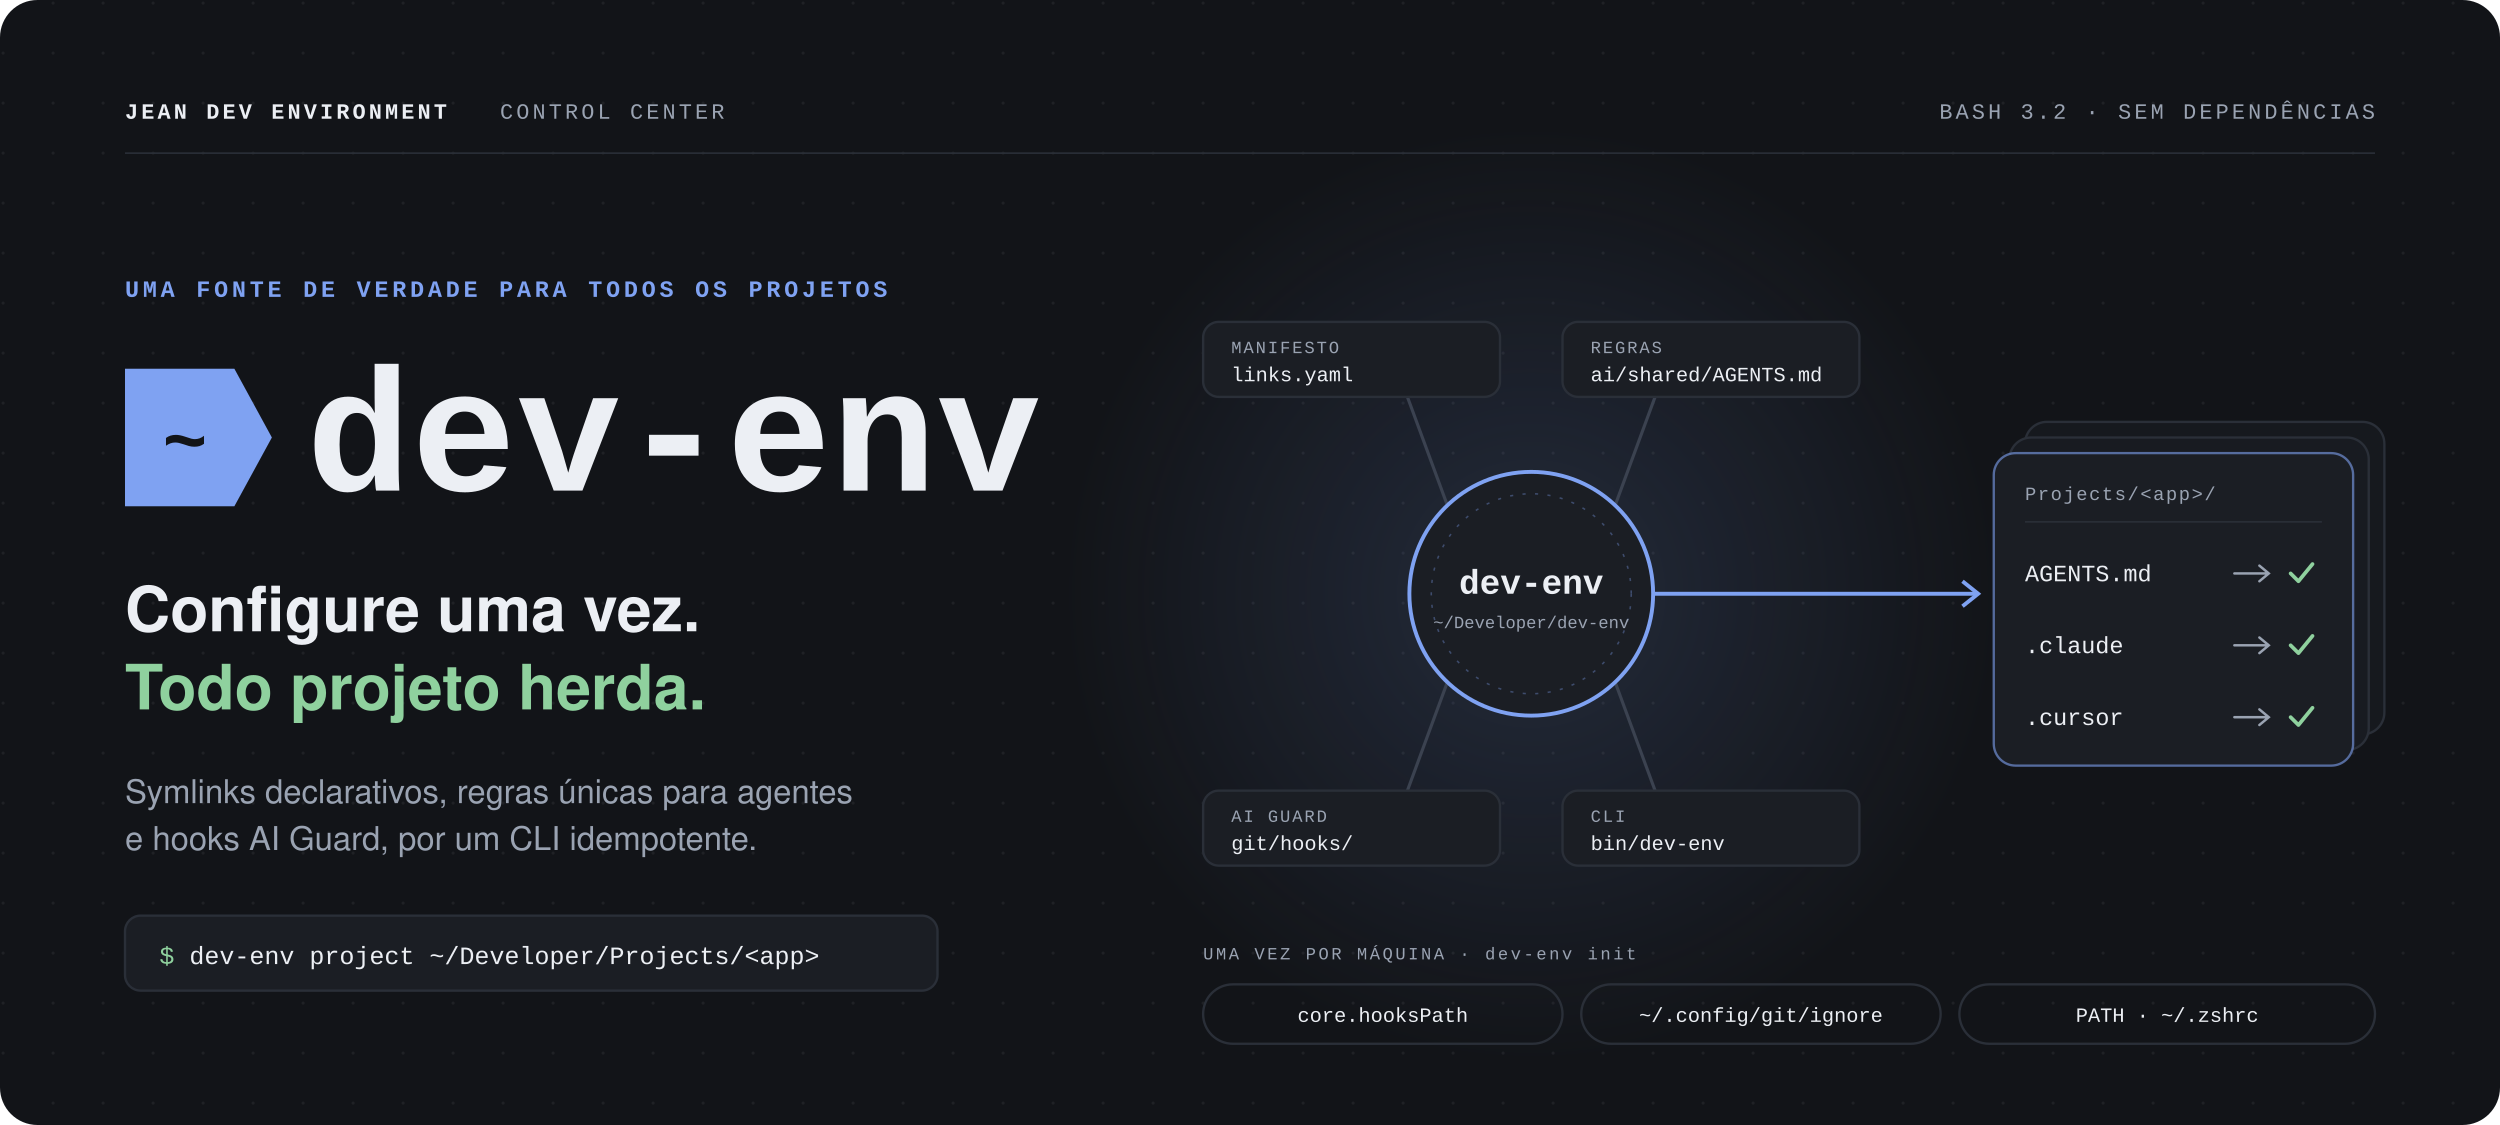
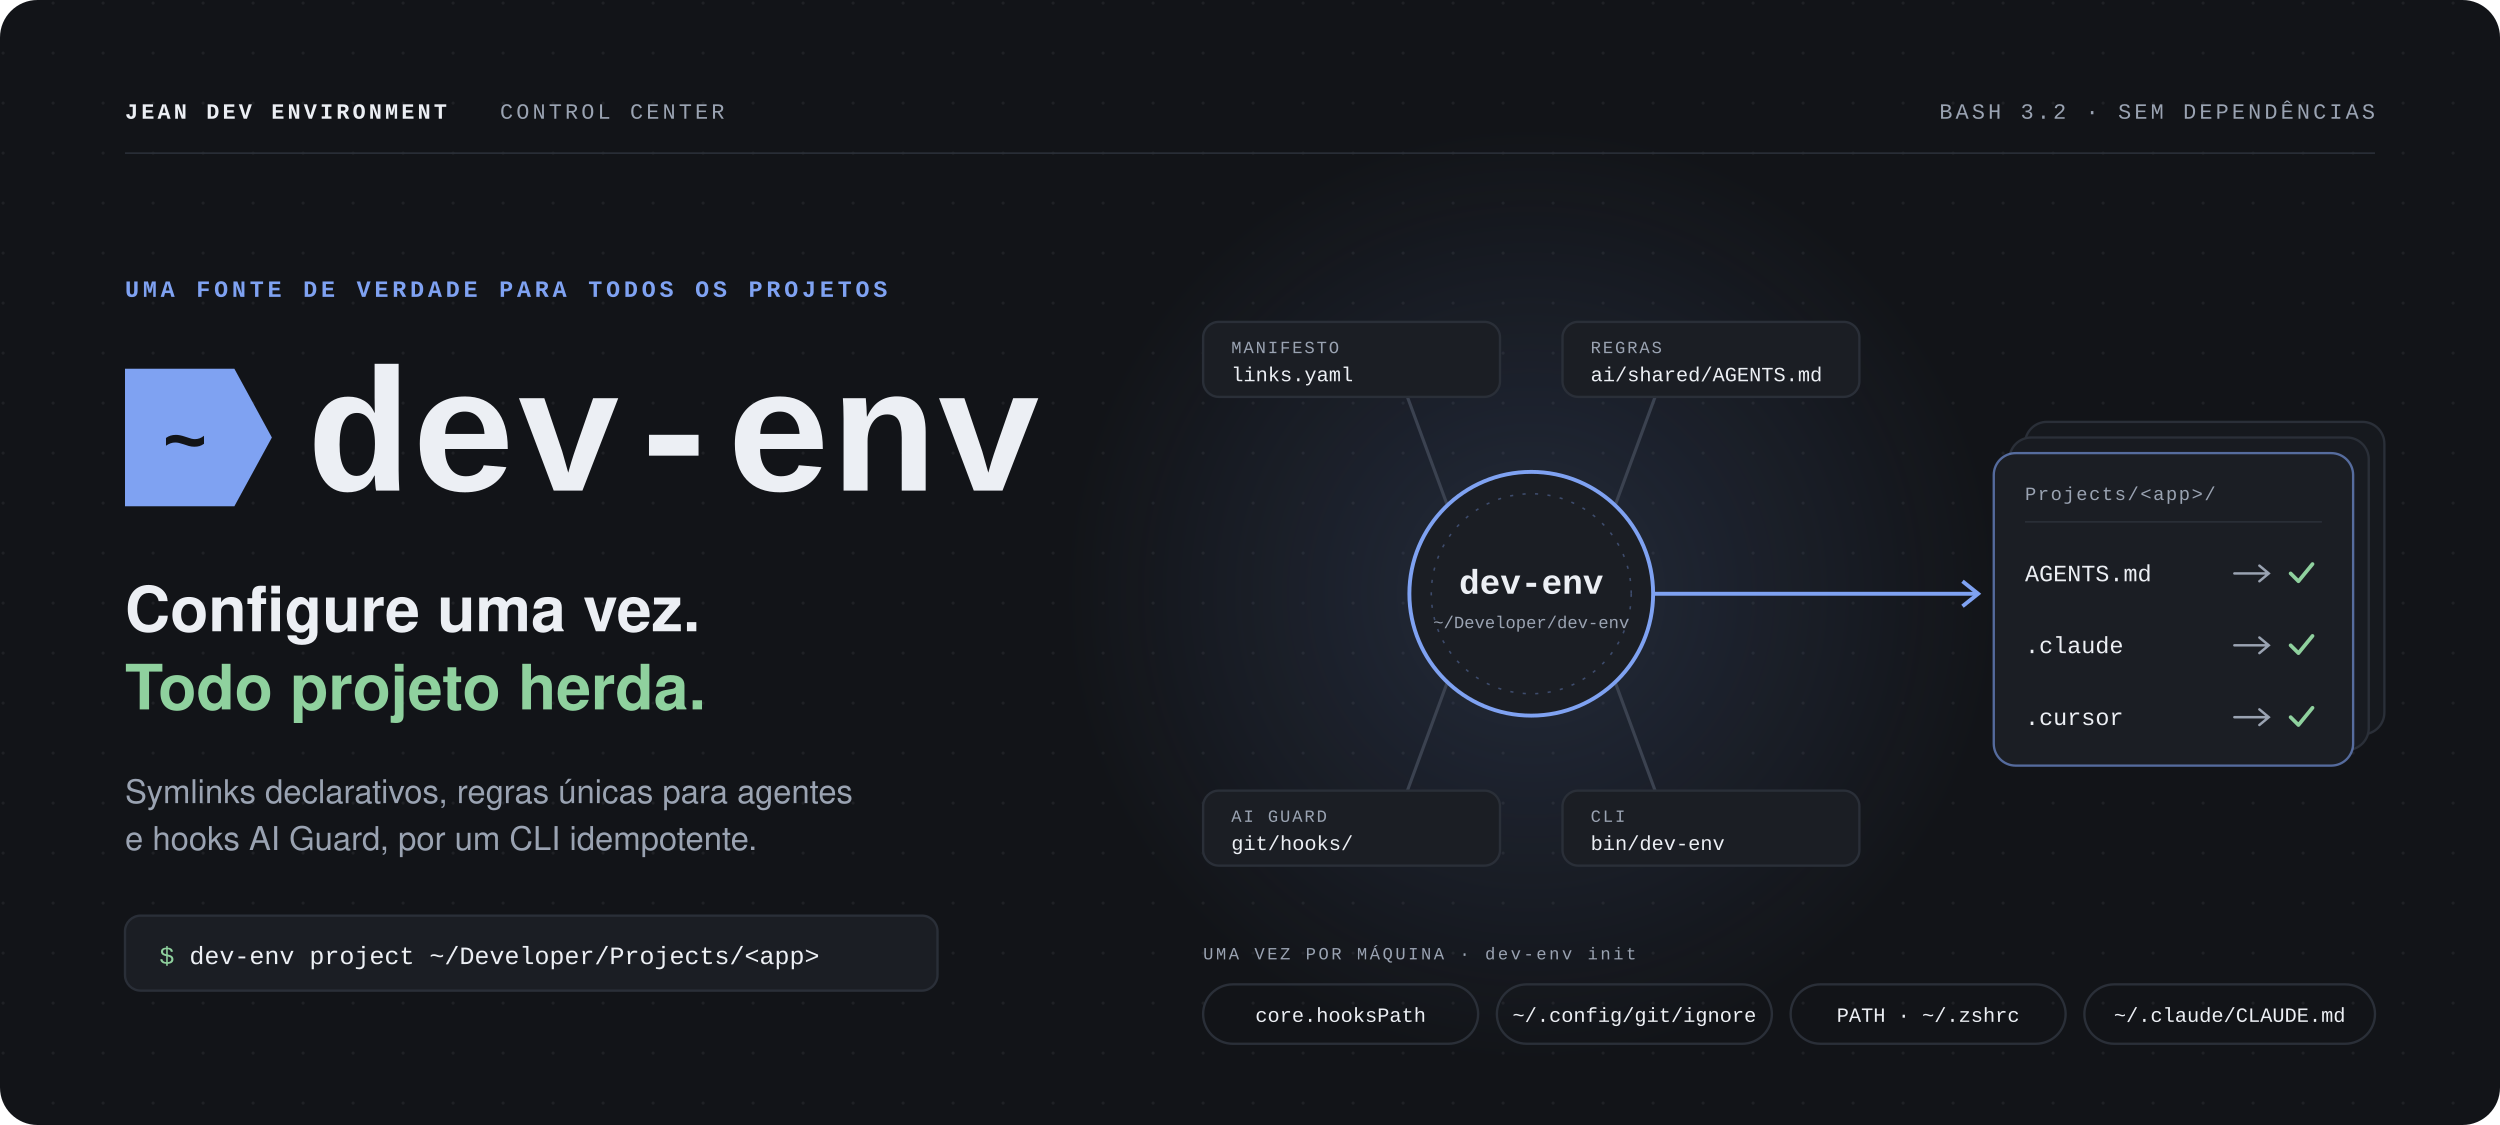
<svg xmlns="http://www.w3.org/2000/svg" width="1600" height="720" viewBox="0 0 1600 720" role="img" aria-labelledby="title desc">
  <defs>
    <pattern id="dots" width="32" height="32" patternUnits="userSpaceOnUse">
      <circle cx="2" cy="2" r="1" fill="#ECEFF4" opacity=".06" />
    </pattern>
    <radialGradient id="glow" cx=".5" cy=".5" r=".5">
      <stop stop-color="#7FA2F2" stop-opacity=".16" />
      <stop offset="1" stop-color="#7FA2F2" stop-opacity="0" />
    </radialGradient>
    <clipPath id="frame">
      <rect width="1600" height="720" rx="24" />
    </clipPath>
  </defs>
  <g clip-path="url(#frame)">
    <rect width="1600" height="720" fill="#121418" />
    <rect width="1600" height="720" fill="url(#dots)" />
    <circle cx="980" cy="380" r="300" fill="url(#glow)" />
    <g font-family="'SF Mono', SFMono-Regular, Menlo, Consolas, 'Liberation Mono', monospace" font-size="14" letter-spacing="2">
      <text x="80" y="76" fill="#ECEFF4" font-weight="700">JEAN DEV ENVIRONMENT</text>
      <text x="320" y="76" fill="#9AA3B2">CONTROL CENTER</text>
      <text x="1520" y="76" fill="#9AA3B2" text-anchor="end">BASH 3.2 · SEM DEPENDÊNCIAS</text>
    </g>
    <path d="M80 98h1440" stroke="#2A2F38" />
    <g>
      <text x="80" y="190" fill="#7FA2F2" font-family="'SF Mono', SFMono-Regular, Menlo, Consolas, 'Liberation Mono', monospace" font-size="15" letter-spacing="2.4" font-weight="700">UMA FONTE DE VERDADE PARA TODOS OS PROJETOS</text>
      <path d="M80 236h70l24 44-24 44H80z" fill="#7FA2F2" />
      <text x="104" y="298" fill="#121418" font-family="'SF Mono', SFMono-Regular, Menlo, Consolas, 'Liberation Mono', monospace" font-size="48" font-weight="700">~</text>
      <text x="196" y="314" fill="#ECEFF4" font-family="'SF Mono', SFMono-Regular, Menlo, Consolas, 'Liberation Mono', monospace" font-size="112" font-weight="700" textLength="500" lengthAdjust="spacingAndGlyphs">dev-env</text>
      <g font-family="'Helvetica Neue', Helvetica, Arial, 'Segoe UI', Roboto, 'Liberation Sans', sans-serif" font-size="40" font-weight="600">
        <text x="80" y="404" fill="#ECEFF4">Configure uma vez.</text>
        <text x="80" y="454" fill="#8FD19E">Todo projeto herda.</text>
      </g>
      <g fill="#9AA3B2" font-family="'Helvetica Neue', Helvetica, Arial, 'Segoe UI', Roboto, 'Liberation Sans', sans-serif" font-size="21">
        <text x="80" y="514">Symlinks declarativos, regras únicas para agentes</text>
        <text x="80" y="544">e hooks AI Guard, por um CLI idempotente.</text>
      </g>
      <rect x="80" y="586" width="520" height="48" rx="10" fill="#1B1E24" stroke="#2A2F38" stroke-width="1.5" />
      <text x="102" y="617" font-family="'SF Mono', SFMono-Regular, Menlo, Consolas, 'Liberation Mono', monospace" font-size="16" fill="#ECEFF4">
        <tspan fill="#8FD19E">$</tspan> dev-env project ~/Developer/Projects/&lt;app&gt;</text>
    </g>
    <path class="m-spoke" d="M928 328L900 252M1032 328L1060 252M928 432L900 508M1032 432L1060 508" fill="none" stroke="#3B4250" stroke-width="2" />
    <g class="m-mod">
      <g fill="#1B1E24" stroke="#2A2F38" stroke-width="1.5">
        <rect x="770" y="206" width="190" height="48" rx="10" />
        <rect x="1000" y="206" width="190" height="48" rx="10" />
        <rect x="770" y="506" width="190" height="48" rx="10" />
        <rect x="1000" y="506" width="190" height="48" rx="10" />
      </g>
      <g font-family="'SF Mono', SFMono-Regular, Menlo, Consolas, 'Liberation Mono', monospace" font-size="11" letter-spacing="1.2" fill="#9AA3B2">
        <text x="788" y="226">MANIFESTO</text>
        <text x="1018" y="226">REGRAS</text>
        <text x="788" y="526">AI GUARD</text>
        <text x="1018" y="526">CLI</text>
      </g>
      <g font-family="'SF Mono', SFMono-Regular, Menlo, Consolas, 'Liberation Mono', monospace" font-size="13" fill="#ECEFF4">
        <text x="788" y="244">links.yaml</text>
        <text x="1018" y="244">ai/shared/AGENTS.md</text>
        <text x="788" y="544">git/hooks/</text>
        <text x="1018" y="544">bin/dev-env</text>
      </g>
    </g>
    <g class="m-core">
      <circle cx="980" cy="380" r="78" fill="#1B1E24" stroke="#7FA2F2" stroke-width="2.5" />
      <circle cx="980" cy="380" r="64" fill="none" stroke="#7FA2F2" stroke-opacity=".35" stroke-dasharray="2 6" />
      <text x="980" y="380" fill="#ECEFF4" font-family="'SF Mono', SFMono-Regular, Menlo, Consolas, 'Liberation Mono', monospace" font-size="22" font-weight="700" text-anchor="middle">dev-env</text>
      <text x="980" y="402" fill="#9AA3B2" font-family="'SF Mono', SFMono-Regular, Menlo, Consolas, 'Liberation Mono', monospace" font-size="11" text-anchor="middle">~/Developer/dev-env</text>
    </g>
    <path class="m-link" d="M1058 380h208" fill="none" stroke="#7FA2F2" stroke-width="2.5" />
    <path class="m-card" d="M1256 372l10 8-10 8" fill="none" stroke="#7FA2F2" stroke-width="2.5" />
    <g class="m-card">
      <rect x="1296" y="270" width="230" height="200" rx="14" fill="#16191E" stroke="#2A2F38" stroke-width="1.5" />
      <rect x="1286" y="280" width="230" height="200" rx="14" fill="#181B21" stroke="#2A2F38" stroke-width="1.5" />
      <rect x="1276" y="290" width="230" height="200" rx="14" fill="#1B1E24" stroke="#7FA2F2" stroke-opacity=".6" stroke-width="1.5" />
      <text x="1296" y="320" fill="#9AA3B2" font-family="'SF Mono', SFMono-Regular, Menlo, Consolas, 'Liberation Mono', monospace" font-size="12" letter-spacing="1">Projects/&lt;app&gt;/</text>
      <path d="M1296 334h190" stroke="#2A2F38" />
      <g font-family="'SF Mono', SFMono-Regular, Menlo, Consolas, 'Liberation Mono', monospace" font-size="15" fill="#ECEFF4">
        <text x="1296" y="372">AGENTS.md</text>
        <text x="1296" y="418">.claude</text>
        <text x="1296" y="464">.cursor</text>
      </g>
      <g fill="none" stroke="#9AA3B2" stroke-width="1.6" stroke-linecap="round">
        <path d="M1430 367h22m-6-5 6 5-6 5M1430 413h22m-6-5 6 5-6 5M1430 459h22m-6-5 6 5-6 5" />
      </g>
    </g>
    <g fill="none" stroke="#8FD19E" stroke-width="2.4" stroke-linecap="round" stroke-linejoin="round">
      <path class="m-ok1" d="M1466 367l5 5 9-11" />
      <path class="m-ok2" d="M1466 413l5 5 9-11" />
      <path class="m-ok3" d="M1466 459l5 5 9-11" />
    </g>
    <g class="m-host">
      <text x="770" y="614" fill="#9AA3B2" font-family="'SF Mono', SFMono-Regular, Menlo, Consolas, 'Liberation Mono', monospace" font-size="11" letter-spacing="1.6">UMA VEZ POR MÁQUINA · dev-env init</text>
      <g fill="none" stroke="#2A2F38" stroke-width="1.5">
-         <rect x="770" y="630" width="230" height="38" rx="19" />
-         <rect x="1012" y="630" width="230" height="38" rx="19" />
-         <rect x="1254" y="630" width="266" height="38" rx="19" />
+         <rect x="770" y="630" width="176" height="38" rx="19" />
+         <rect x="958" y="630" width="176" height="38" rx="19" />
+         <rect x="1146" y="630" width="176" height="38" rx="19" />
+         <rect x="1334" y="630" width="186" height="38" rx="19" />
      </g>
      <g font-family="'SF Mono', SFMono-Regular, Menlo, Consolas, 'Liberation Mono', monospace" font-size="13" fill="#ECEFF4" text-anchor="middle">
-         <text x="885" y="654">core.hooksPath</text>
-         <text x="1127" y="654">~/.config/git/ignore</text>
-         <text x="1387" y="654">PATH · ~/.zshrc</text>
+         <text x="858" y="654">core.hooksPath</text>
+         <text x="1046" y="654">~/.config/git/ignore</text>
+         <text x="1234" y="654">PATH · ~/.zshrc</text>
+         <text x="1427" y="654">~/.claude/CLAUDE.md</text>
      </g>
    </g>
  </g>
</svg>
